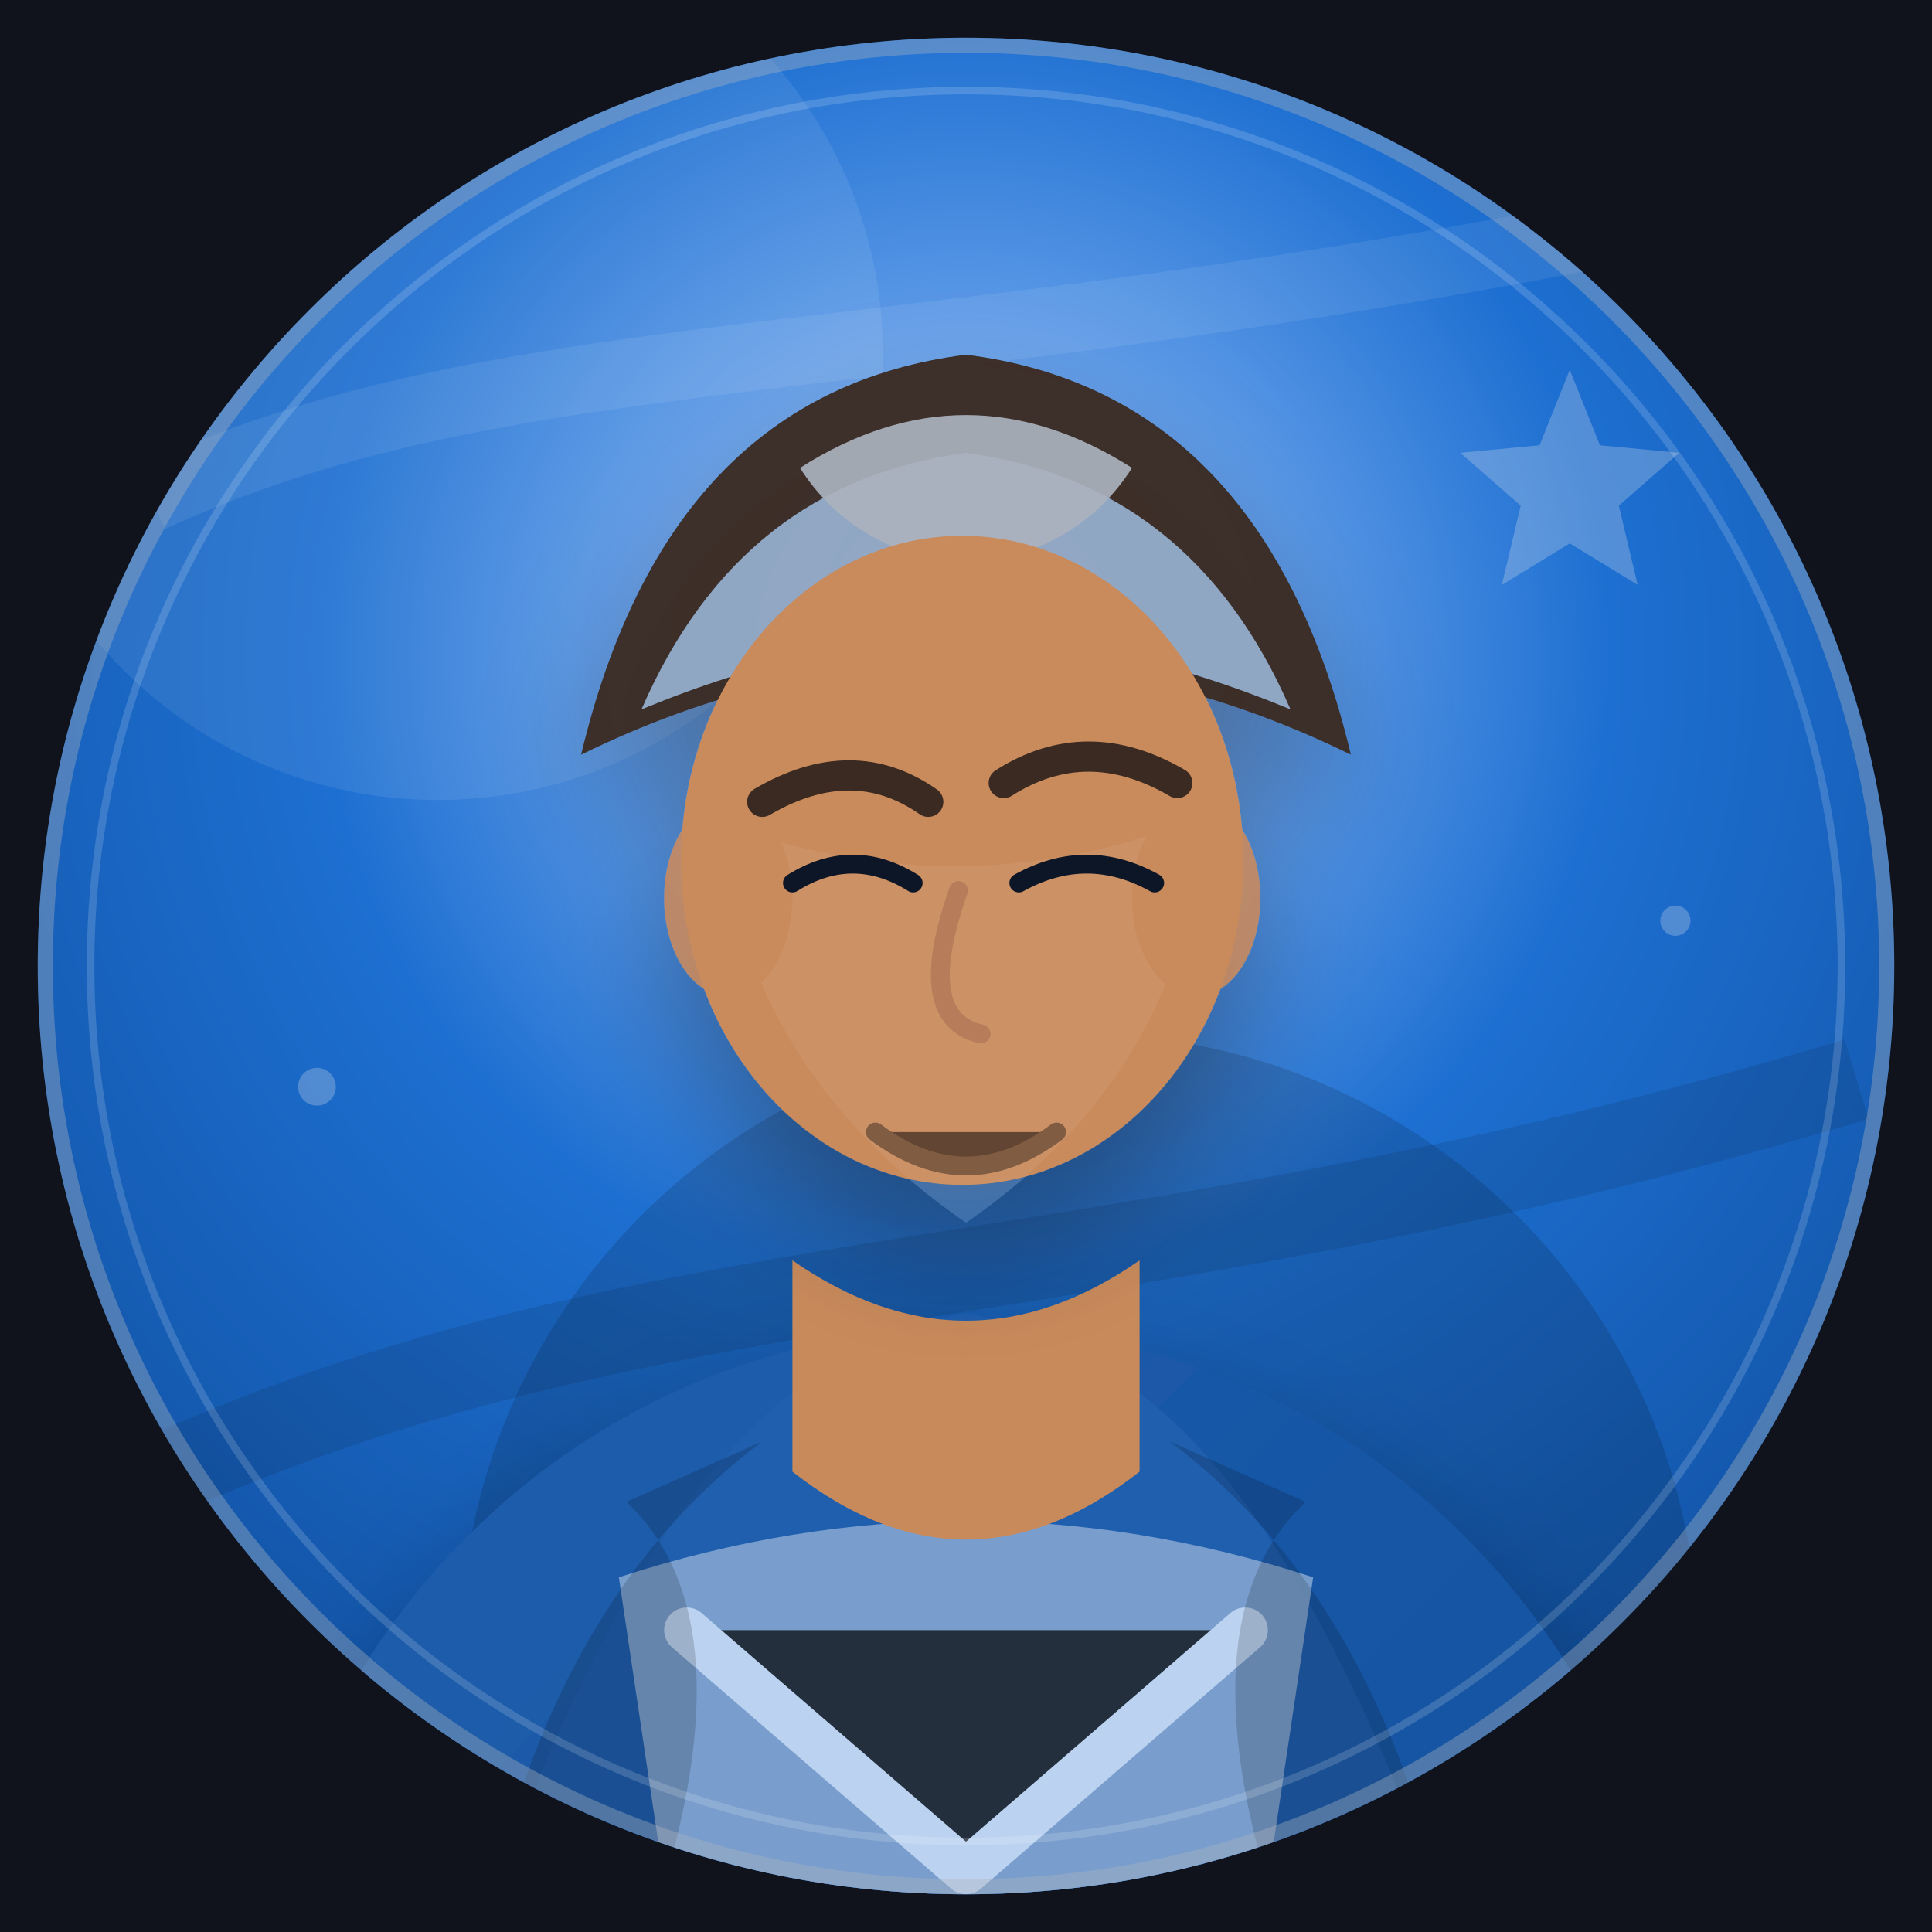
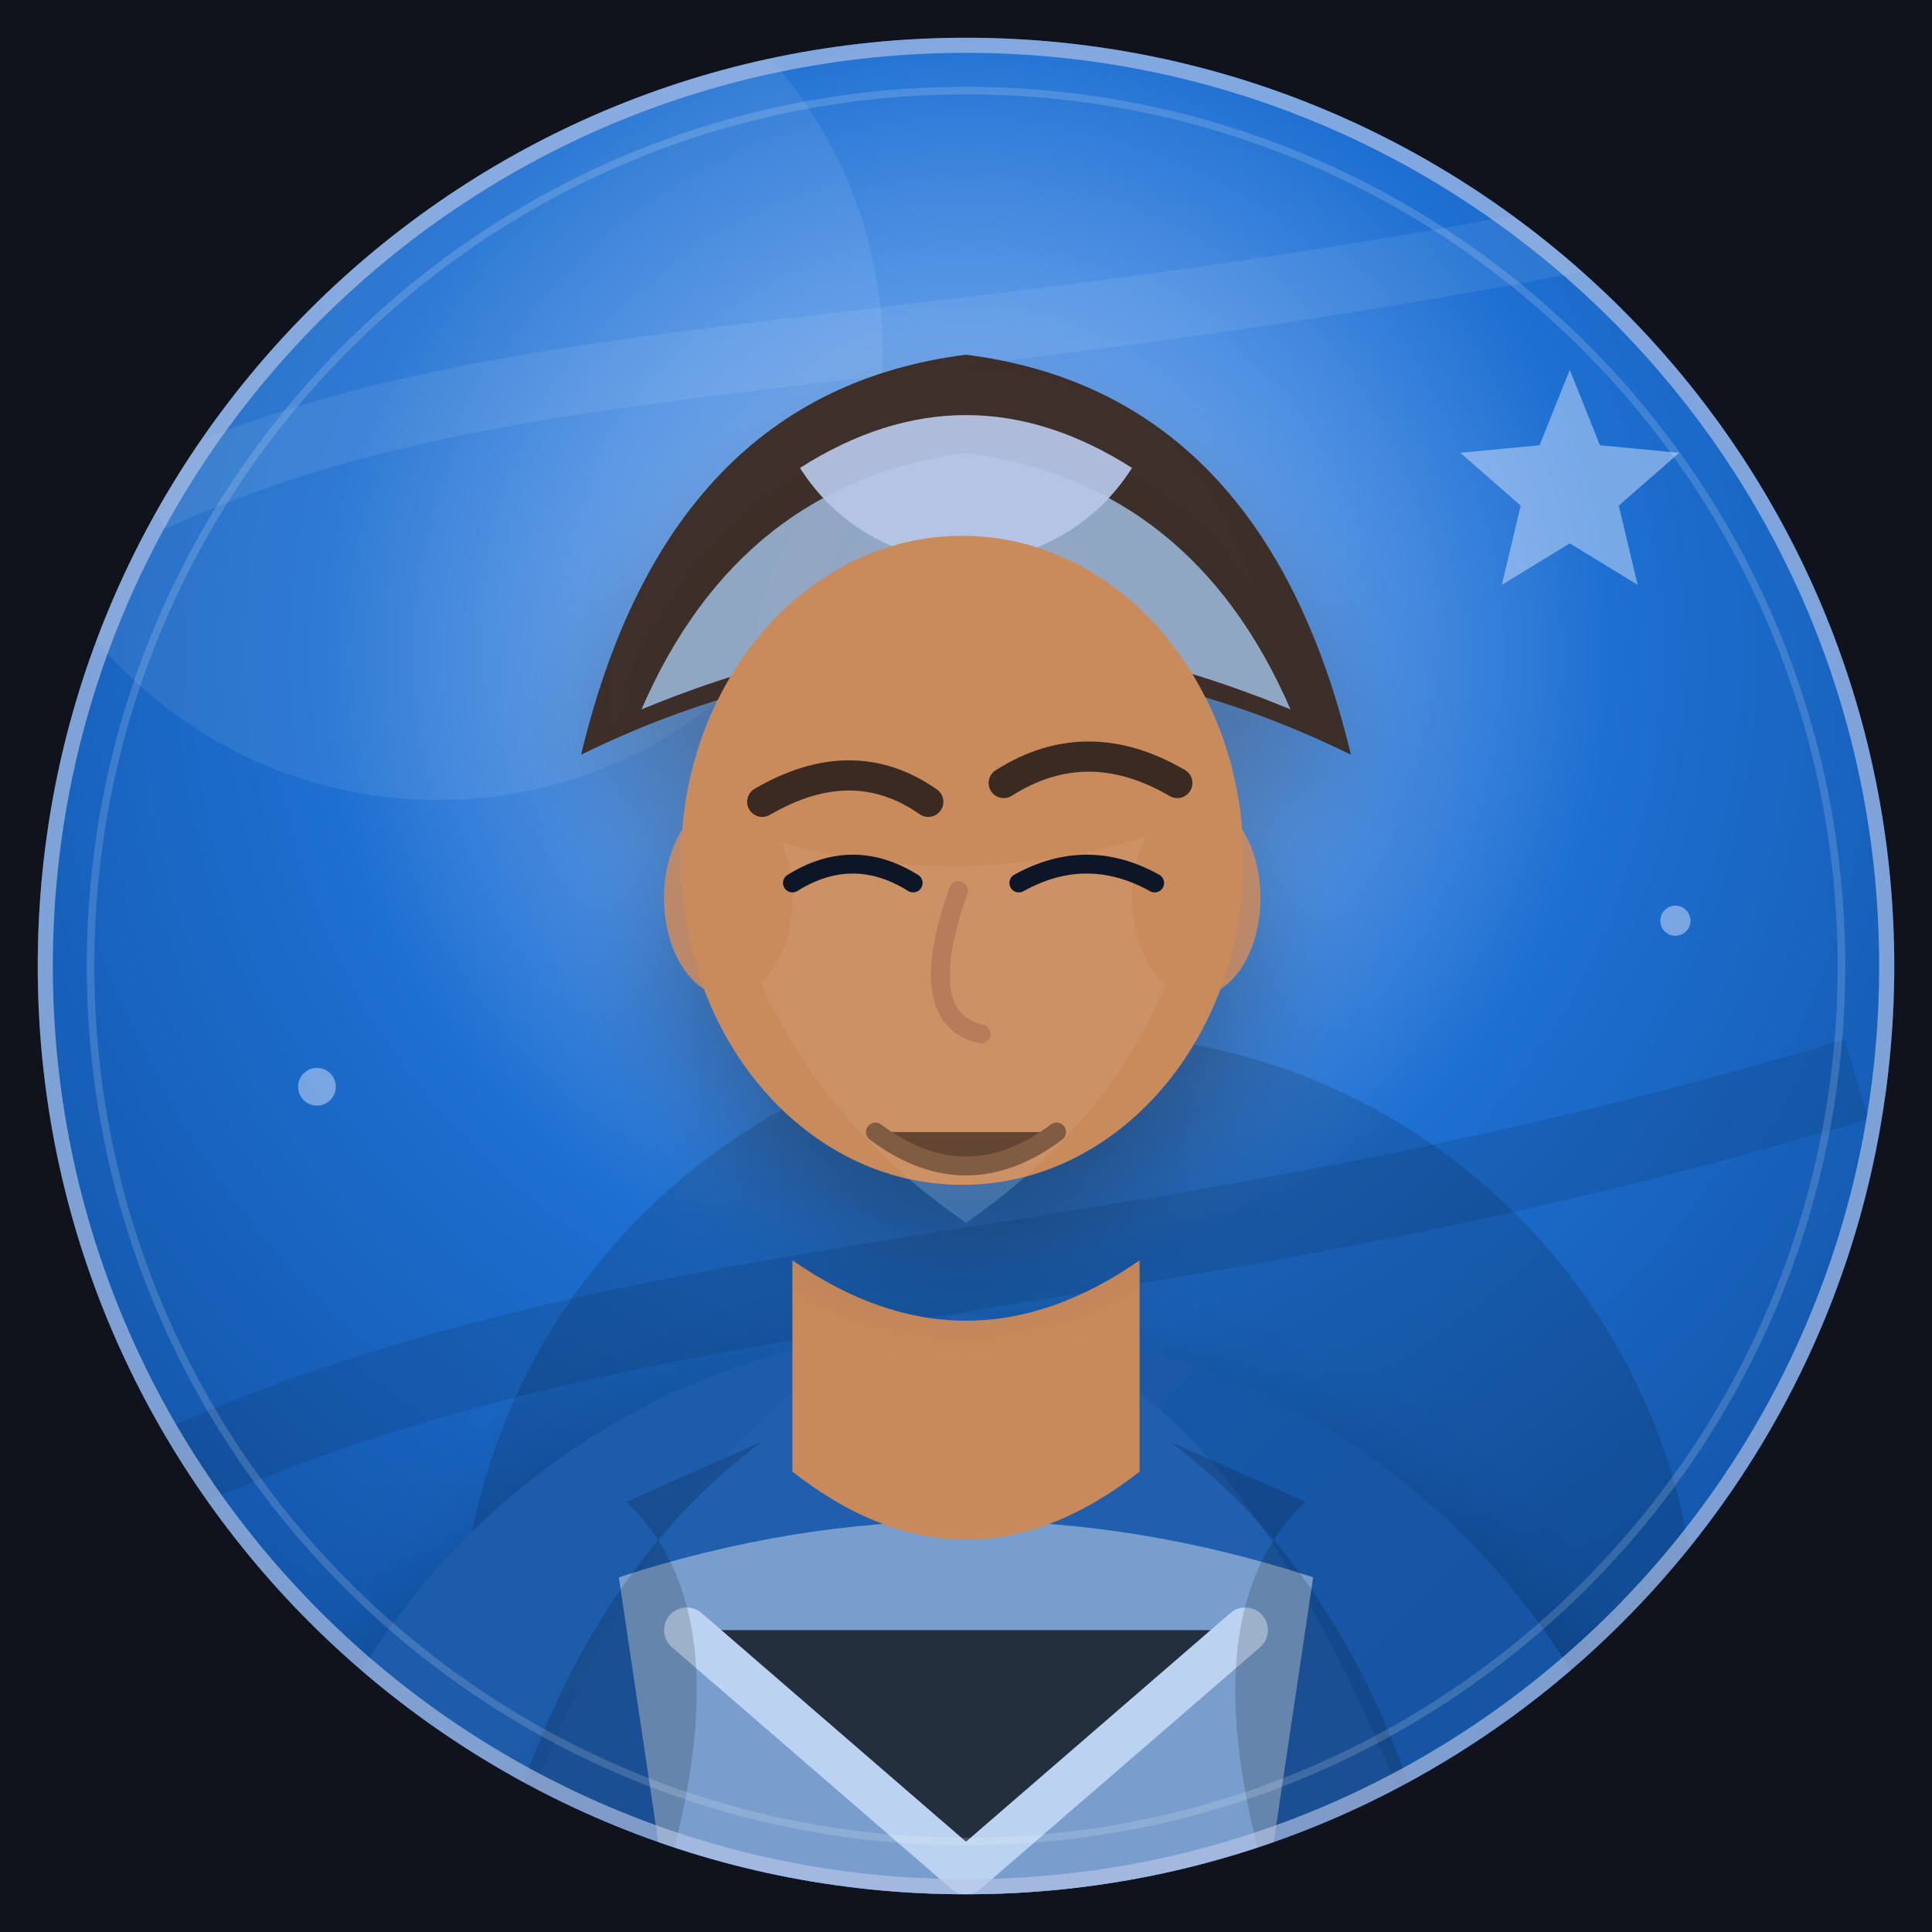
<svg xmlns="http://www.w3.org/2000/svg" viewBox="0 0 512 512" role="img" aria-label="程昱 portrait">
  <defs>
    <radialGradient id="bg" cx="50%" cy="34%" r="72%">
      <stop offset="0%" stop-color="#9fc7ff" />
      <stop offset="46%" stop-color="#1d6fd1" />
      <stop offset="100%" stop-color="#0f4c9a" />
    </radialGradient>
    <linearGradient id="robe" x1="0%" y1="0%" x2="100%" y2="100%">
      <stop offset="0%" stop-color="#1f5fae" />
      <stop offset="100%" stop-color="#0f4c9a" />
    </linearGradient>
    <filter id="softShadow" x="-20%" y="-20%" width="140%" height="150%">
      <feDropShadow dx="0" dy="16" stdDeviation="16" flood-color="#000" flood-opacity="0.32" />
    </filter>
    <clipPath id="round">
      <circle cx="256" cy="256" r="246" />
    </clipPath>
  </defs>
  <rect width="512" height="512" fill="#10131b" />
  <g clip-path="url(#round)">
    <rect width="512" height="512" fill="url(#bg)" />
    <circle cx="116" cy="94" r="118" fill="#fff" opacity="0.08" />
    <circle cx="286" cy="438" r="164" fill="#000" opacity="0.14" />
    <path d="M40 132 C140 86 244 102 472 52" stroke="#fff" stroke-width="18" opacity="0.08" fill="none" />
    <path d="M28 398 C168 330 286 348 492 286" stroke="#000" stroke-width="22" opacity="0.1" fill="none" />
-     <g opacity="0.28">
-       <path d="M416 98 l8 20 21 2 -16 14 5 21 -18 -11 -18 11 5 -21 -16 -14 21 -2Z" fill="#dfe3e8" />
-       <circle cx="84" cy="288" r="5" fill="#dfe3e8" />
-       <circle cx="444" cy="244" r="4" fill="#dfe3e8" />
+     <g opacity="0.48">
+       <path d="M416 98 l8 20 21 2 -16 14 5 21 -18 -11 -18 11 5 -21 -16 -14 21 -2Z" fill="#dce7ff" />
+       <circle cx="84" cy="288" r="5" fill="#dce7ff" />
+       <circle cx="444" cy="244" r="4" fill="#dce7ff" />
    </g>
    <ellipse cx="256" cy="548" rx="190" ry="196" fill="url(#robe)" filter="url(#softShadow)" />
    <path d="M126 514 C164 410 198 360 256 348 C314 360 348 410 386 514Z" fill="#1f5fae" />
    <path d="M164 418 Q256 388 348 418 L334 512 H178Z" fill="#9bb7d9" opacity="0.72" />
    <path d="M182 432 L256 496 L330 432" stroke="#d7e8ff" stroke-width="12" stroke-linecap="round" stroke-linejoin="round" opacity="0.7" />
    <path d="M166 398 Q200 430 172 512 H128 Q146 424 202 382Z" fill="#000" opacity="0.16" />
    <path d="M346 398 Q312 430 340 512 H384 Q366 424 310 382Z" fill="#000" opacity="0.16" />
    <path d="M210 334 Q256 366 302 334 V390 Q256 426 210 390Z" fill="#c98a5b" />
    <g filter="url(#softShadow)">
      <path d="M154 200 Q177 104 256 94 Q335 104 358 200 Q307 175 256 176 Q205 175 154 200Z" fill="#3a2a22" opacity="0.96" />
      <path d="M170 188 Q196 128 256 120 Q316 128 342 188 Q296 169 256 169 Q216 169 170 188Z" fill="#9bb7d9" opacity="0.88" />
-       <path d="M212 124 Q256 96 300 124 Q286 146 256 150 Q226 146 212 124Z" fill="#aab2bd" opacity="0.92" />
+       <path d="M212 124 Q256 96 300 124 Q286 146 256 150 Q226 146 212 124Z" fill="#b9c7e7" opacity="0.92" />
      <ellipse cx="255" cy="228" rx="74.5" ry="86" fill="#c98a5b" />
      <path d="M190.5 218 Q256 242 319.5 216 Q314 284 256 324 Q198 284 190.5 218Z" fill="#fff" opacity="0.06" />
      <ellipse cx="193" cy="238" rx="17" ry="26" fill="#c98a5b" opacity="0.88" />
      <ellipse cx="317" cy="238" rx="17" ry="26" fill="#c98a5b" opacity="0.88" />
      <path d="M202 212.494 Q226 198.494 246 212.494" stroke="#3a2a22" stroke-width="8" stroke-linecap="round" fill="none" />
      <path d="M266 207.506 Q288 193.506 312 207.506" stroke="#3a2a22" stroke-width="8" stroke-linecap="round" fill="none" />
      <path d="M210 234 Q226 224 242 234" stroke="#111827" stroke-width="5" stroke-linecap="round" fill="none" />
      <path d="M270 234 Q288 224 306 234" stroke="#111827" stroke-width="5" stroke-linecap="round" fill="none" />
      <path d="M254 236 Q242 270 260 274" stroke="#a56b50" stroke-width="5" stroke-linecap="round" fill="none" opacity="0.55" />
      <path d="M232 300 Q256 318 280 300" stroke="#3a2a22" stroke-width="5" stroke-linecap="round" opacity="0.52" />
    </g>
-     <circle cx="256" cy="256" r="246" fill="none" stroke="#aab2bd" stroke-width="8" opacity="0.38" />
+     <circle cx="256" cy="256" r="246" fill="none" stroke="#b9c7e7" stroke-width="8" opacity="0.64" />
    <circle cx="256" cy="256" r="232" fill="none" stroke="#fff" stroke-width="2" opacity="0.16" />
  </g>
</svg>
